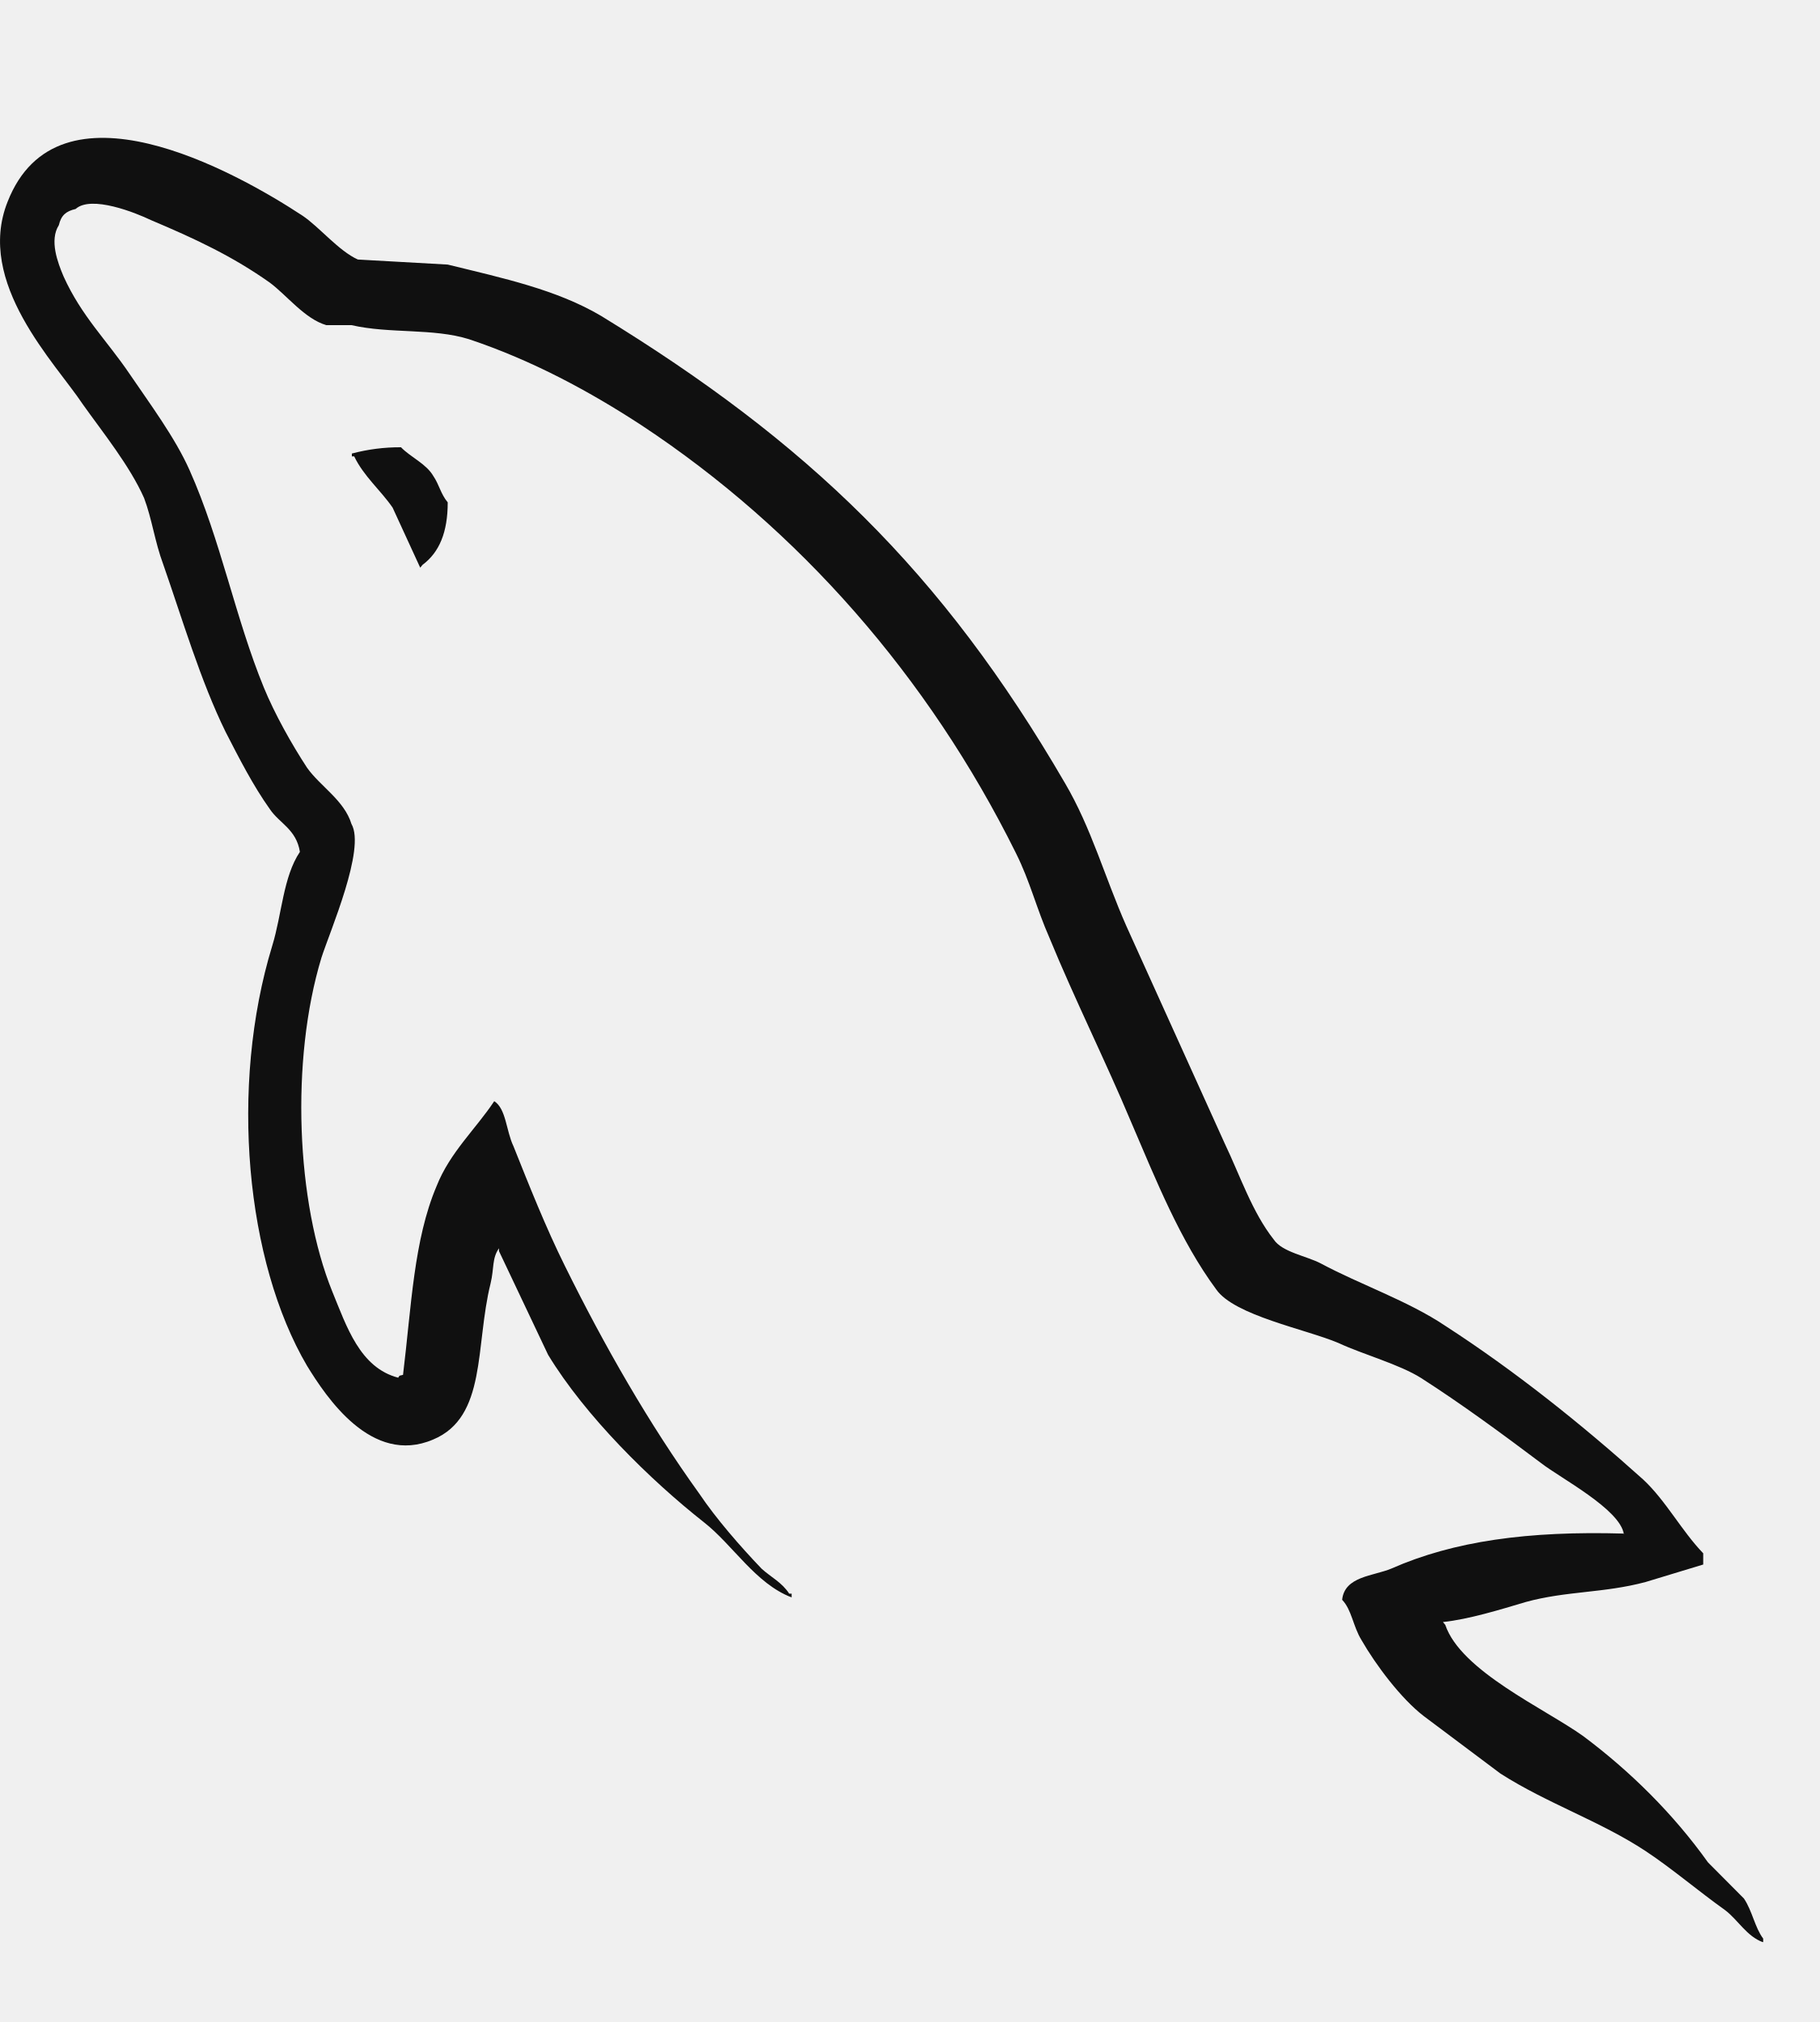
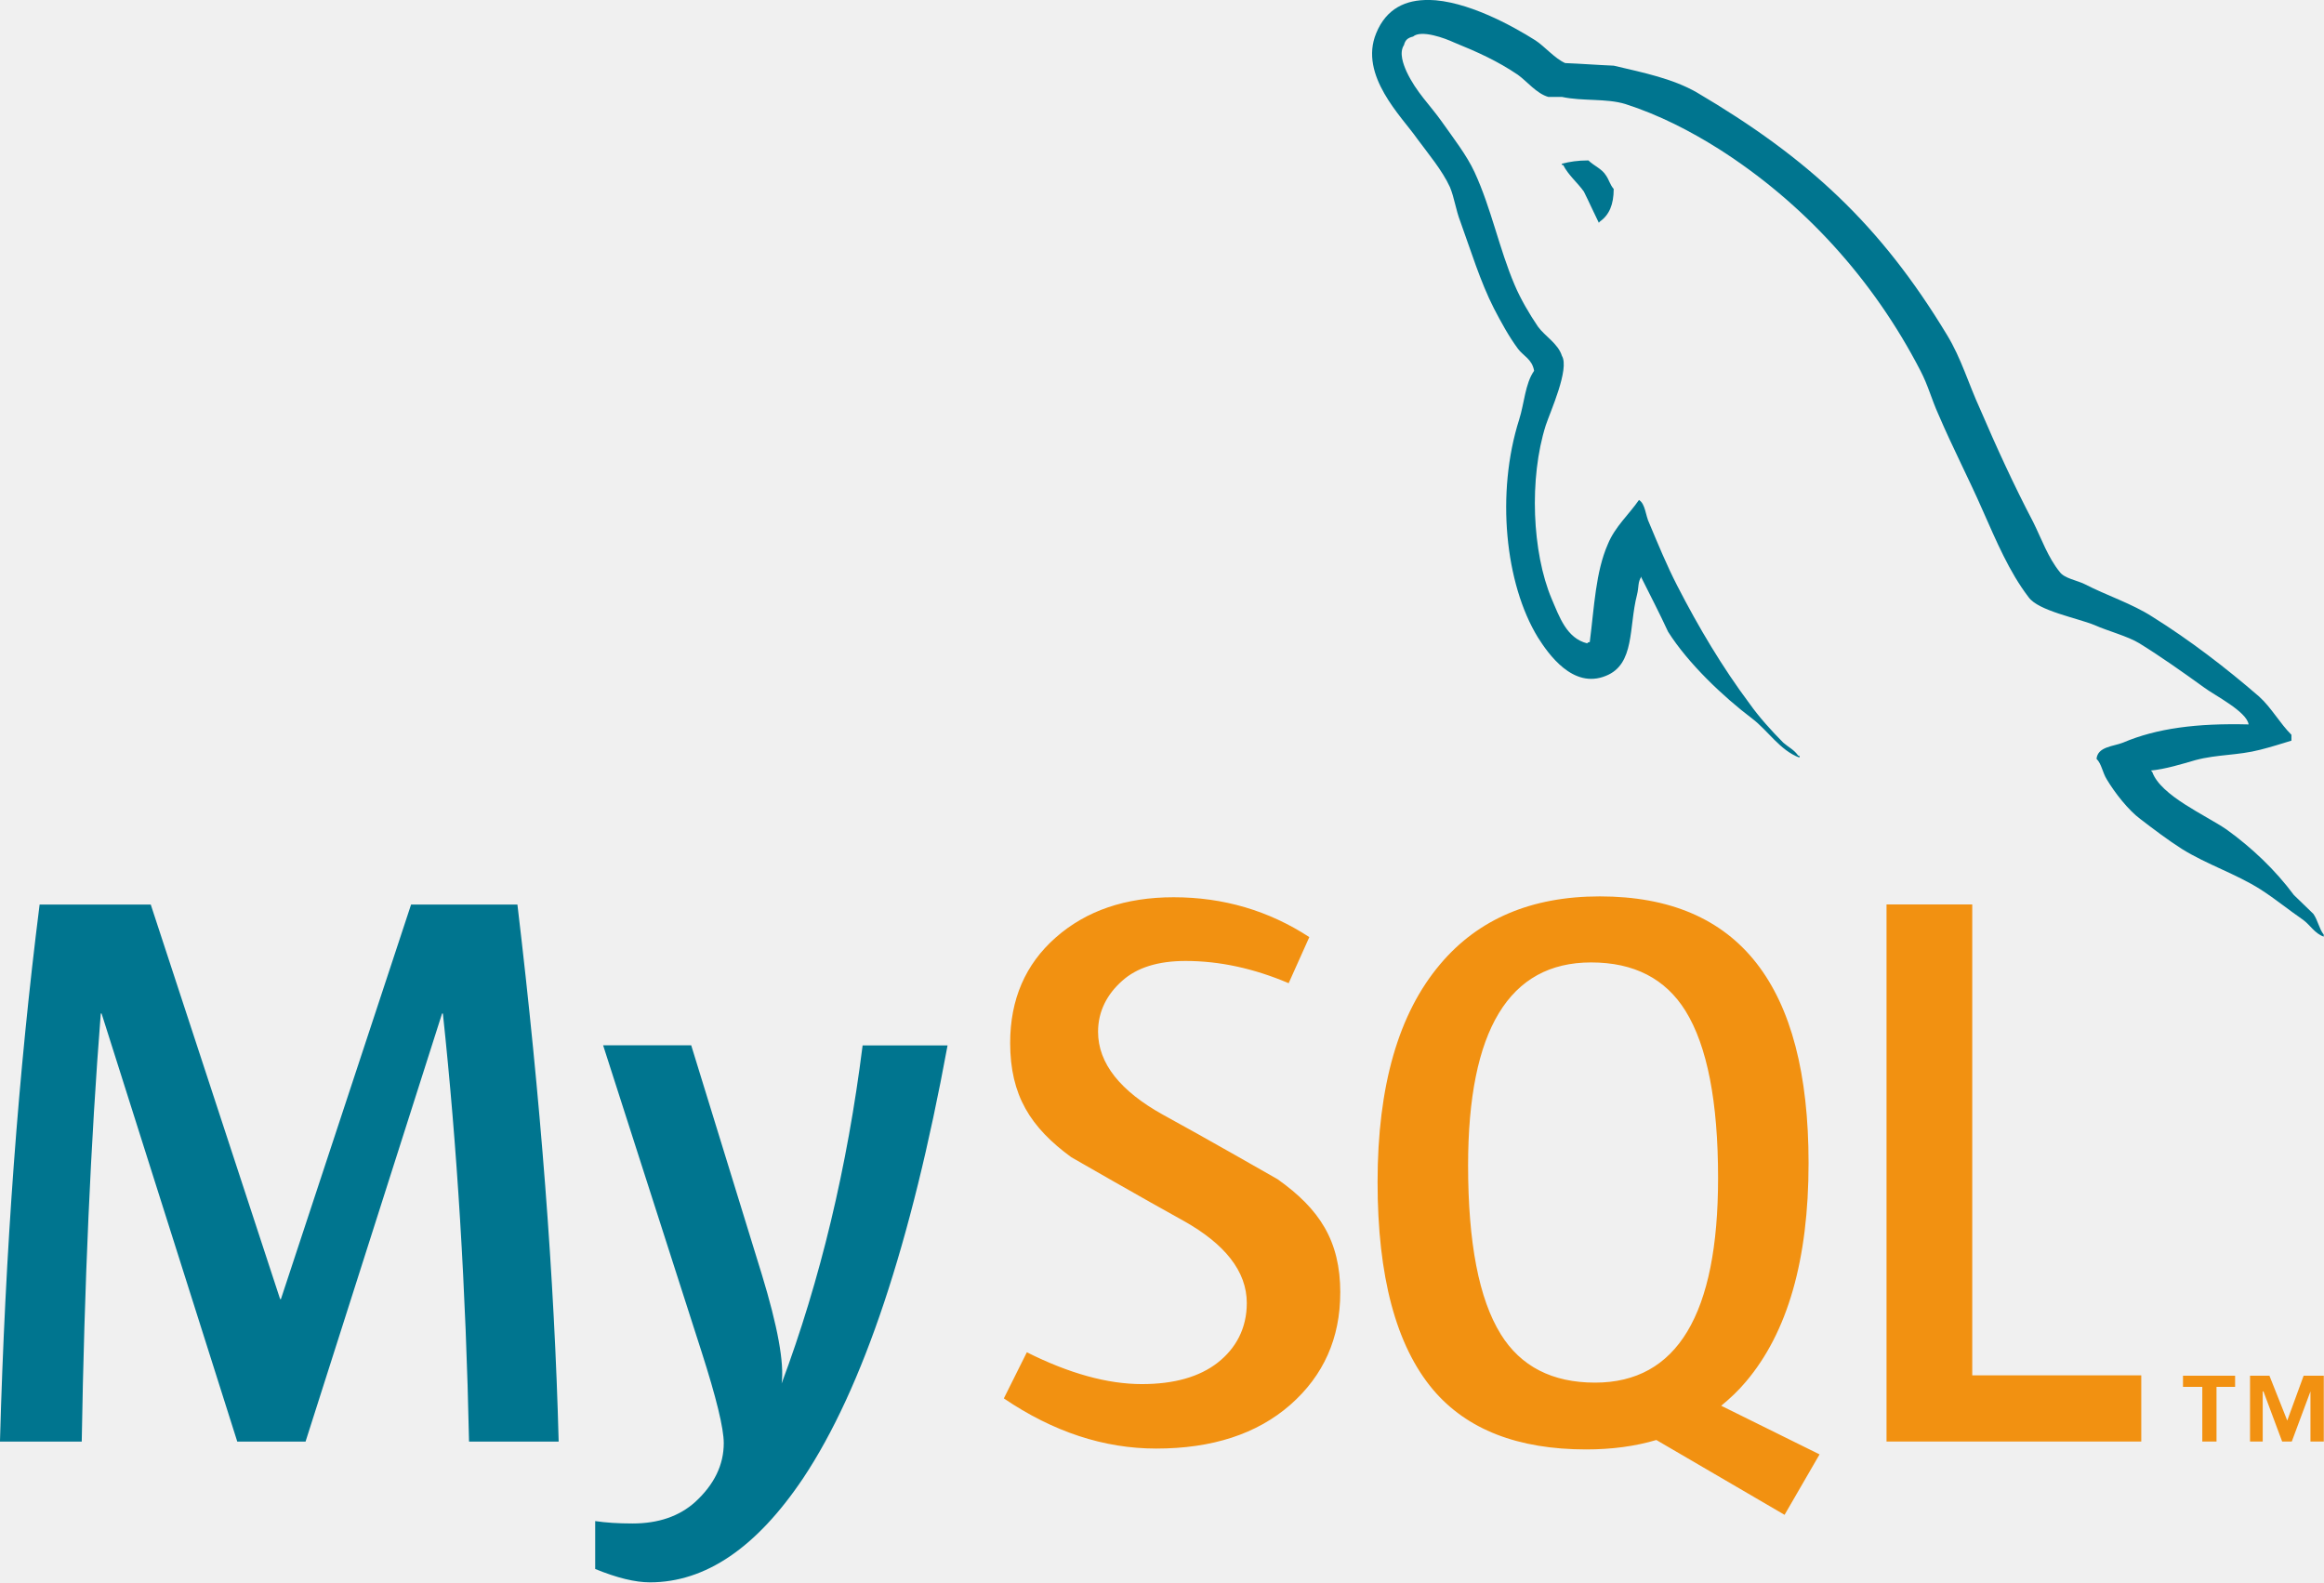
- <svg xmlns="http://www.w3.org/2000/svg" width="18" height="20" viewBox="0 0 18 20" fill="none">
-   <g clip-path="url(#clip0_330_1032)">
-     <mask id="mask0_330_1032" style="mask-type:luminance" maskUnits="userSpaceOnUse" x="0" y="0" width="18" height="20">
-       <path d="M18 0.788H0V19.212H18V0.788Z" fill="white" />
-     </mask>
-     <g mask="url(#mask0_330_1032)">
-       <path fill-rule="evenodd" clip-rule="evenodd" d="M16.062 15.169C15.113 15.141 14.377 15.243 13.761 15.515C13.583 15.59 13.298 15.59 13.274 15.824C13.369 15.923 13.381 16.084 13.464 16.22C13.606 16.468 13.856 16.801 14.081 16.974L14.84 17.543C15.303 17.839 15.824 18.012 16.275 18.309C16.536 18.482 16.797 18.705 17.058 18.891C17.191 18.99 17.271 19.151 17.438 19.212V19.175C17.355 19.064 17.331 18.903 17.248 18.779L16.892 18.421C16.548 17.939 16.121 17.518 15.658 17.172C15.278 16.9 14.448 16.529 14.294 16.072L14.271 16.044C14.531 16.016 14.84 15.92 15.089 15.846C15.493 15.735 15.86 15.759 16.275 15.648L16.845 15.475V15.364C16.631 15.142 16.477 14.845 16.252 14.635C15.647 14.091 14.982 13.559 14.294 13.114C13.927 12.867 13.452 12.706 13.061 12.496C12.918 12.422 12.681 12.385 12.598 12.261C12.384 11.99 12.266 11.631 12.112 11.309L11.139 9.158C10.926 8.676 10.795 8.193 10.534 7.748C9.313 5.647 7.984 4.373 5.944 3.124C5.505 2.865 4.983 2.753 4.428 2.617L3.539 2.567C3.349 2.481 3.159 2.246 2.993 2.134C2.317 1.689 0.573 0.725 0.075 1.996C-0.245 2.799 0.549 3.591 0.819 3.999C1.021 4.283 1.282 4.605 1.425 4.926C1.504 5.136 1.531 5.359 1.614 5.581C1.804 6.125 1.982 6.731 2.231 7.239C2.364 7.498 2.503 7.771 2.67 8.005C2.764 8.144 2.931 8.203 2.966 8.426C2.8 8.673 2.788 9.044 2.693 9.353C2.266 10.75 2.432 12.481 3.037 13.51C3.227 13.819 3.675 14.499 4.283 14.239C4.817 14.017 4.698 13.312 4.852 12.694C4.888 12.546 4.864 12.447 4.935 12.347V12.375L5.421 13.401C5.789 14.007 6.43 14.638 6.963 15.058C7.248 15.281 7.473 15.665 7.829 15.8V15.763H7.805C7.734 15.652 7.627 15.602 7.532 15.516C7.319 15.293 7.082 15.021 6.916 14.774C6.418 14.082 5.979 13.315 5.588 12.524C5.397 12.14 5.231 11.72 5.078 11.337C5.006 11.188 5.006 10.966 4.888 10.892C4.709 11.163 4.449 11.399 4.318 11.732C4.092 12.264 4.069 12.919 3.986 13.599C3.938 13.612 3.959 13.599 3.938 13.627C3.559 13.528 3.428 13.12 3.286 12.774C2.93 11.896 2.871 10.487 3.179 9.473C3.262 9.213 3.618 8.397 3.476 8.15C3.404 7.915 3.168 7.779 3.037 7.594C2.883 7.359 2.717 7.062 2.61 6.802C2.326 6.11 2.184 5.343 1.875 4.651C1.732 4.329 1.483 3.995 1.282 3.699C1.056 3.365 0.808 3.13 0.629 2.735C0.57 2.596 0.487 2.376 0.582 2.227C0.605 2.129 0.653 2.089 0.748 2.067C0.902 1.928 1.341 2.104 1.495 2.178C1.934 2.363 2.302 2.536 2.669 2.796C2.835 2.919 3.014 3.154 3.227 3.216H3.476C3.856 3.303 4.283 3.244 4.638 3.355C5.267 3.565 5.836 3.874 6.347 4.208C7.9 5.234 9.182 6.693 10.047 8.437C10.189 8.721 10.249 8.981 10.38 9.278C10.629 9.884 10.937 10.502 11.186 11.096C11.435 11.677 11.672 12.271 12.028 12.753C12.206 13.012 12.918 13.148 13.238 13.284C13.475 13.395 13.842 13.495 14.056 13.631C14.46 13.89 14.863 14.187 15.242 14.472C15.432 14.62 16.025 14.929 16.06 15.175L16.062 15.169ZM3.966 4.424C3.802 4.423 3.638 4.444 3.48 4.486V4.514H3.503C3.598 4.712 3.764 4.848 3.883 5.021L4.156 5.615L4.179 5.587C4.345 5.463 4.428 5.265 4.428 4.969C4.357 4.883 4.345 4.796 4.286 4.709C4.215 4.586 4.061 4.523 3.966 4.424Z" fill="#101010" />
-     </g>
-   </g>
-   <defs>
-     <clipPath id="clip0_330_1032">
-       <rect width="18" height="19" fill="white" transform="translate(0 0.5)" />
-     </clipPath>
-   </defs>
+ <svg xmlns="http://www.w3.org/2000/svg" width="184.3" height="125.5" version="1.1" viewBox="-7.929 -7.929 72.72 49.53">
+   <path d="m21.72 24.79c-1.143 6.217-2.65 10.74-4.521 13.55-1.458 2.172-3.055 3.258-4.794 3.258-0.464 0-1.035-0.14-1.714-0.418v-1.499c0.331 0.049 0.72 0.075 1.167 0.075 0.811 0 1.465-0.225 1.963-0.673 0.596-0.547 0.894-1.161 0.894-1.842 0-0.465-0.233-1.42-0.696-2.864l-3.08-9.589h2.757l2.21 7.172c0.497 1.628 0.704 2.765 0.621 3.413 1.209-3.238 2.054-6.766 2.534-10.58h2.658m-12.17 12.4h-2.806c-0.099-4.749-0.372-9.215-0.819-13.4h-0.025l-4.273 13.4h-2.137l-4.247-13.4h-0.025c-0.315 4.018-0.513 8.483-0.596 13.4h-2.559c0.165-5.978 0.579-11.58 1.241-16.81h3.478l4.049 12.35h0.025l4.074-12.35h3.328c0.729 6.126 1.159 11.73 1.291 16.81" style="fill:#00758f;stroke-width:.187" />
+   <path d="m59.08 37.19h-7.973v-16.81h2.683v14.74h5.29v2.068m-20.05-3.363c-0.679-1.096-1.019-2.854-1.019-5.279 0-4.233 1.284-6.351 3.85-6.351 1.342 0 2.327 0.507 2.956 1.519 0.678 1.096 1.018 2.84 1.018 5.231 0 4.267-1.284 6.402-3.85 6.402-1.341 0-2.327-0.506-2.955-1.52m9.985 3.768-3.082-1.524c0.274-0.226 0.535-0.469 0.771-0.751 1.309-1.542 1.963-3.825 1.963-6.848 0-5.562-2.178-8.344-6.533-8.344-2.136 0-3.801 0.705-4.993 2.118-1.309 1.544-1.963 3.819-1.963 6.824 0 2.955 0.579 5.123 1.738 6.5 1.056 1.245 2.653 1.868 4.792 1.868 0.798 0 1.53-0.098 2.195-0.295l4.013 2.342 1.094-1.89m-15-5.065c0 1.426-0.522 2.596-1.564 3.512-1.042 0.912-2.443 1.369-4.196 1.369-1.64 0-3.229-0.526-4.769-1.57l0.72-1.444c1.325 0.664 2.524 0.996 3.6 0.996 1.01 0 1.8-0.225 2.372-0.67 0.571-0.448 0.912-1.074 0.912-1.867 0-0.998-0.694-1.851-1.968-2.567-1.176-0.647-3.526-1.998-3.526-1.998-1.273-0.931-1.912-1.931-1.912-3.577 0-1.362 0.476-2.463 1.427-3.3 0.953-0.839 2.183-1.259 3.689-1.259 1.557 0 2.972 0.416 4.247 1.247l-0.647 1.443c-1.091-0.464-2.166-0.696-3.227-0.696-0.861 0-1.524 0.207-1.986 0.624-0.465 0.413-0.752 0.945-0.752 1.593 0 0.996 0.709 1.859 2.019 2.589 1.191 0.647 3.599 2.025 3.599 2.025 1.31 0.93 1.963 1.921 1.963 3.554" style="fill:#f29111;stroke-width:.187" />
+   <path d="m60.99 37.19h0.445v-1.71h0.582v-0.349h-1.631v0.349h0.604zm3.383 0h0.419v-2.06h-0.63l-0.513 1.404-0.558-1.404h-0.607v2.06h0.397v-1.568h0.023l0.585 1.568h0.302l0.584-1.568v1.568" style="fill:#f29111;stroke-width:.187" />
+   <path d="m36.78-7.929c-0.709-0.011-1.327 0.257-1.646 1.042-0.547 1.321 0.81 2.62 1.277 3.291 0.344 0.467 0.79 0.996 1.032 1.523 0.142 0.345 0.183 0.712 0.325 1.077 0.324 0.894 0.627 1.889 1.053 2.723 0.222 0.427 0.465 0.874 0.749 1.258 0.164 0.225 0.446 0.325 0.507 0.692-0.283 0.406-0.305 1.015-0.467 1.524-0.729 2.295-0.446 5.139 0.588 6.825 0.323 0.508 1.094 1.625 2.128 1.198 0.912-0.365 0.709-1.523 0.972-2.538 0.061-0.245 0.02-0.406 0.141-0.569v0.041c0.283 0.568 0.568 1.115 0.831 1.686 0.629 0.994 1.722 2.03 2.634 2.72 0.485 0.367 0.87 0.996 1.478 1.22v-0.061h-0.04c-0.122-0.182-0.304-0.264-0.466-0.406-0.364-0.366-0.768-0.813-1.053-1.219-0.851-1.137-1.601-2.397-2.268-3.697-0.325-0.631-0.608-1.321-0.872-1.95-0.121-0.243-0.121-0.609-0.324-0.731-0.305 0.446-0.749 0.833-0.972 1.379-0.385 0.875-0.425 1.951-0.568 3.068-0.081 0.021-0.04 1.88e-4 -0.081 0.041-0.647-0.162-0.87-0.833-1.114-1.4-0.608-1.444-0.71-3.76-0.182-5.425 0.141-0.426 0.751-1.766 0.506-2.173-0.122-0.388-0.527-0.609-0.75-0.915-0.263-0.386-0.548-0.873-0.728-1.3-0.486-1.137-0.731-2.397-1.256-3.534-0.243-0.529-0.67-1.077-1.013-1.564-0.386-0.549-0.81-0.934-1.115-1.584-0.1-0.224-0.242-0.59-0.081-0.833 0.04-0.163 0.122-0.224 0.284-0.265 0.262-0.224 1.012 0.06 1.275 0.182 0.75 0.304 1.378 0.59 2.005 1.015 0.284 0.203 0.588 0.59 0.952 0.692h0.426c0.648 0.141 1.378 0.039 1.986 0.223 1.073 0.345 2.045 0.853 2.917 1.401 2.653 1.686 4.841 4.084 6.319 6.947 0.244 0.467 0.346 0.893 0.568 1.38 0.425 0.997 0.953 2.013 1.378 2.987 0.425 0.955 0.831 1.929 1.439 2.722 0.303 0.426 1.519 0.649 2.066 0.873 0.404 0.182 1.033 0.345 1.398 0.568 0.689 0.426 1.376 0.914 2.025 1.382 0.323 0.244 1.336 0.751 1.397 1.158l3.72e-4 3.75e-4c-1.621-0.041-2.877 0.121-3.93 0.569-0.304 0.122-0.79 0.122-0.831 0.508 0.163 0.162 0.183 0.426 0.326 0.651 0.242 0.406 0.667 0.954 1.053 1.239 0.425 0.325 0.851 0.649 1.297 0.933 0.789 0.49 1.681 0.773 2.45 1.26 0.447 0.284 0.891 0.649 1.338 0.955 0.222 0.162 0.363 0.427 0.647 0.527v-0.062c-0.143-0.182-0.182-0.446-0.324-0.65-0.202-0.202-0.405-0.386-0.608-0.588-0.588-0.792-1.318-1.482-2.106-2.051-0.649-0.448-2.068-1.058-2.33-1.807 0 0-0.021-0.021-0.041-0.041 0.446-0.041 0.974-0.204 1.399-0.327 0.688-0.182 1.316-0.141 2.025-0.324 0.325-0.082 0.649-0.184 0.974-0.284v-0.184c-0.367-0.365-0.629-0.853-1.013-1.198-1.032-0.893-2.168-1.766-3.343-2.499-0.629-0.406-1.439-0.669-2.108-1.015-0.242-0.122-0.647-0.182-0.789-0.387-0.365-0.447-0.568-1.035-0.831-1.564-0.587-1.116-1.155-2.355-1.661-3.535-0.364-0.792-0.587-1.583-1.033-2.315-2.088-3.454-4.356-5.545-7.84-7.597-0.75-0.427-1.641-0.61-2.592-0.833-0.507-0.021-1.013-0.061-1.52-0.081-0.325-0.143-0.649-0.529-0.933-0.712-0.722-0.457-2.156-1.247-3.337-1.265zm4.998 5.021c-0.344 0-0.586 0.042-0.831 0.102v0.041h0.04c0.164 0.324 0.448 0.549 0.648 0.833 0.163 0.325 0.305 0.649 0.467 0.974 0.02-0.02 0.039-0.041 0.039-0.041 0.286-0.202 0.427-0.527 0.427-1.015-0.122-0.143-0.142-0.284-0.244-0.427-0.121-0.203-0.385-0.304-0.547-0.467z" style="fill:#00758f;stroke-width:.187" />
</svg>
